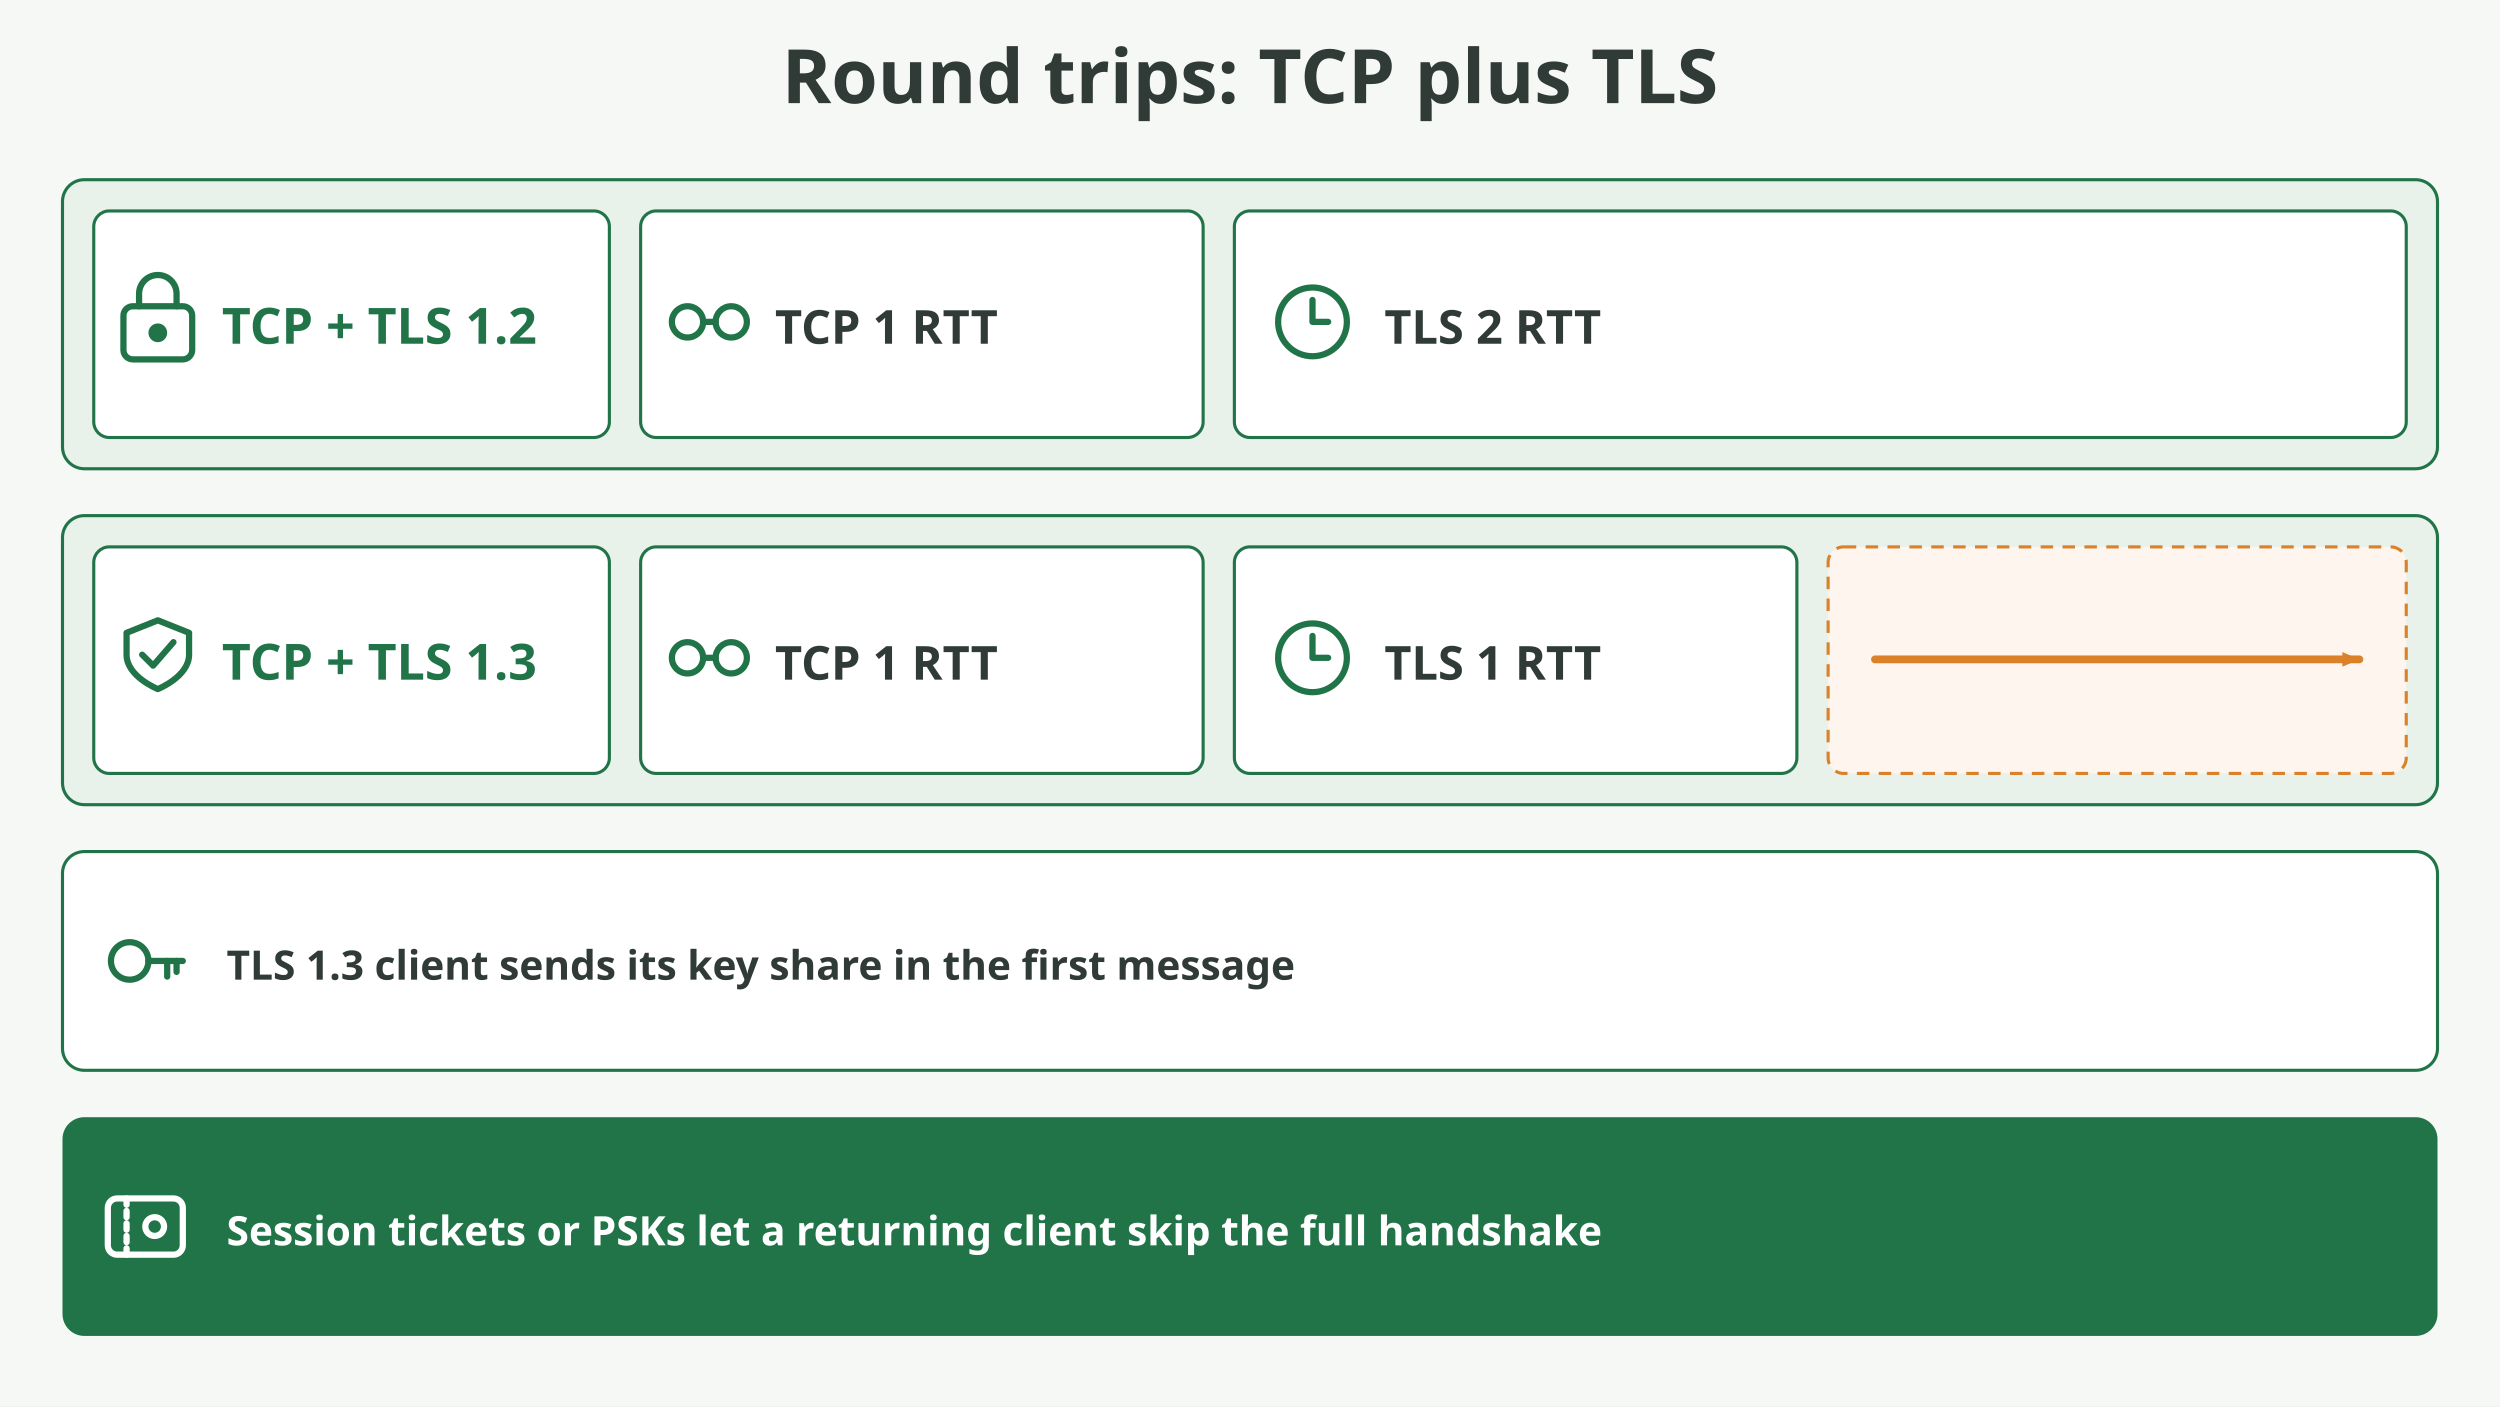
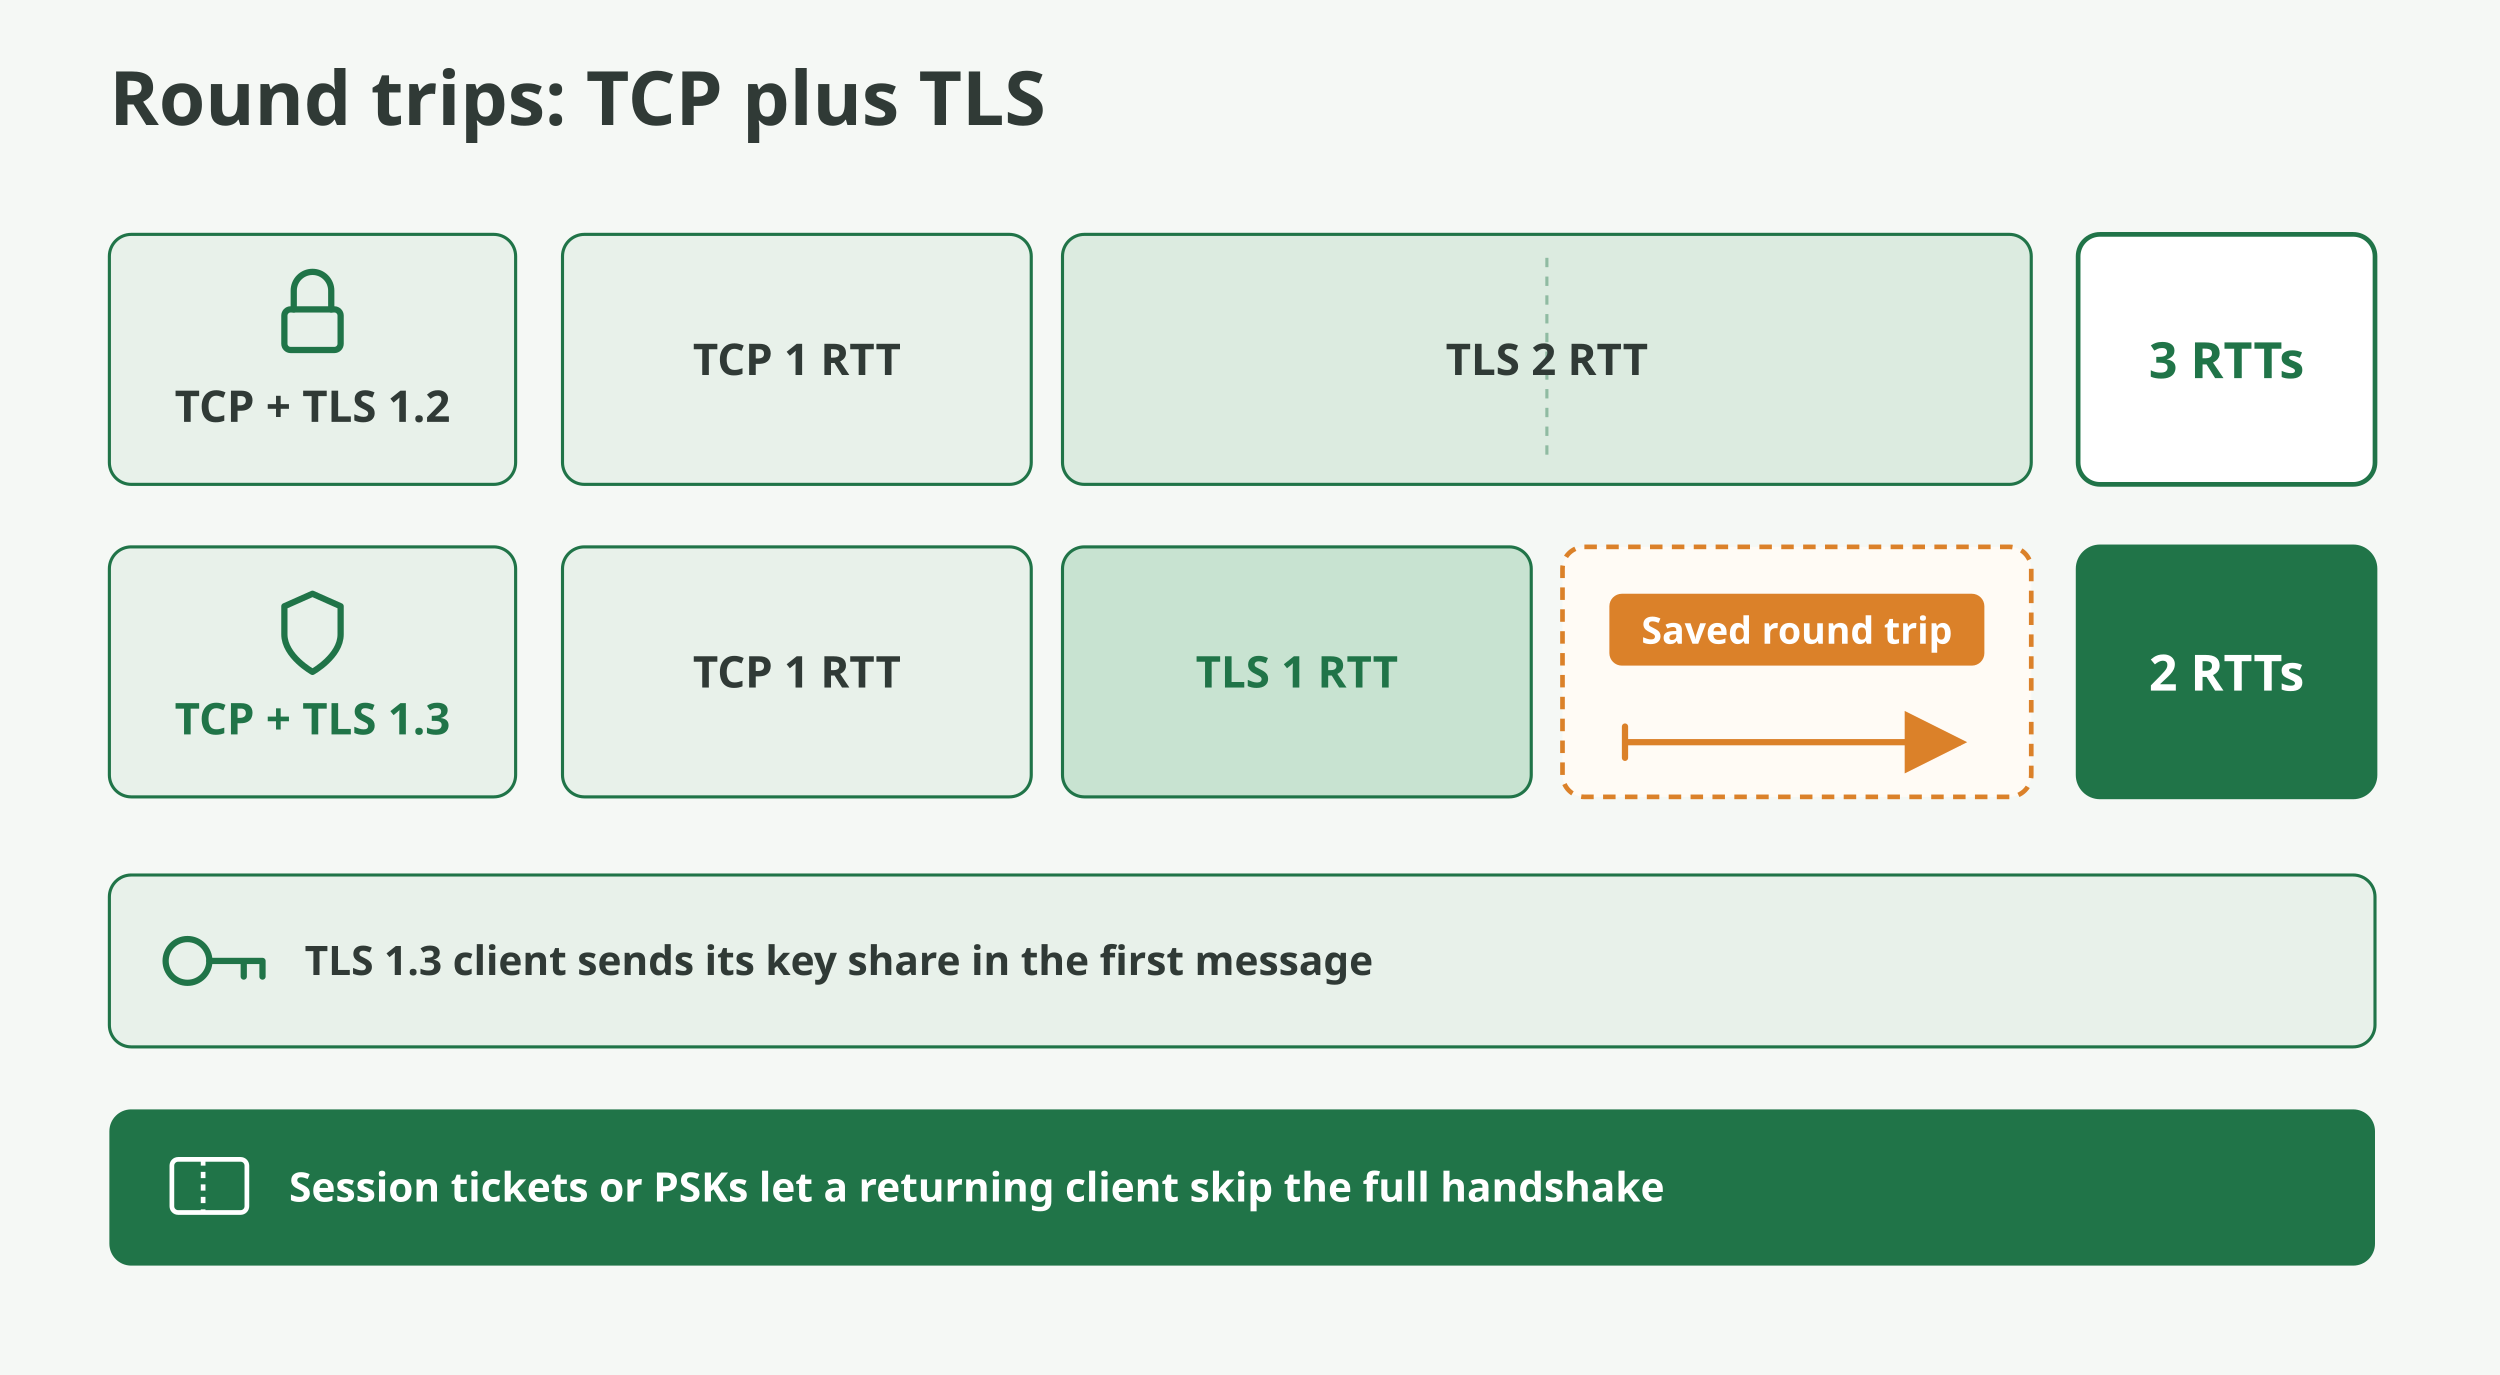
- <svg xmlns="http://www.w3.org/2000/svg" width="1600" height="900" viewBox="0 0 1600 900">
+ <svg xmlns="http://www.w3.org/2000/svg" viewBox="0 0 1600 880" width="1600" height="880">
  <defs>
-     <marker id="arrow-orange" viewBox="0 0 18 18" refX="16" refY="9" markerUnits="userSpaceOnUse" markerWidth="14" markerHeight="14" orient="auto">
-       <path d="M 2 3 L 16 9 L 2 15 Z" fill="#db8129" />
+     <marker id="orange-arrow" markerWidth="14" markerHeight="14" refX="10" refY="7" orient="auto">
+       <path d="M 1 2 L 11 7 L 1 12 Z" fill="#db8129" />
    </marker>
  </defs>
-   <rect width="1600" height="900" fill="#f5f8f5" />
-   <text x="800" y="66" text-anchor="middle" font-family="sans-serif" font-size="48" font-weight="bold" fill="#303a36">Round trips: TCP plus TLS</text>
-   <rect x="40" y="115" width="1520" height="185" rx="14" fill="#e8f1ea" stroke="#207448" stroke-width="2" />
-   <rect x="60" y="135" width="330" height="145" rx="10" fill="#ffffff" stroke="#207448" stroke-width="2" />
-   <g transform="translate(75, 178)" stroke="#207448" stroke-width="4" fill="none" stroke-linecap="round" stroke-linejoin="round">
-     <rect x="4" y="18" width="44" height="34" rx="6" />
-     <path d="M 14 18 V 10 A 12 12 0 0 1 38 10 V 18" />
-     <circle cx="26" cy="35" r="4" fill="#207448" />
-   </g>
-   <text x="142" y="220" font-family="sans-serif" font-size="32" font-weight="bold" fill="#207448">TCP + TLS 1.2</text>
-   <rect x="410" y="135" width="360" height="145" rx="10" fill="#ffffff" stroke="#207448" stroke-width="2" />
-   <g transform="translate(426, 178)" stroke="#207448" stroke-width="4" fill="none" stroke-linecap="round" stroke-linejoin="round">
-     <circle cx="14" cy="28" r="10" />
-     <circle cx="42" cy="28" r="10" />
-     <line x1="24" y1="28" x2="32" y2="28" />
-   </g>
-   <text x="496" y="220" font-family="sans-serif" font-size="30" font-weight="bold" fill="#303a36">TCP 1 RTT</text>
-   <rect x="790" y="135" width="750" height="145" rx="10" fill="#ffffff" stroke="#207448" stroke-width="2" />
-   <g transform="translate(812, 178)" stroke="#207448" stroke-width="4" fill="none" stroke-linecap="round" stroke-linejoin="round">
-     <circle cx="28" cy="28" r="22" />
-     <polyline points="28,14 28,28 38,28" />
-   </g>
-   <text x="886" y="220" font-family="sans-serif" font-size="30" font-weight="bold" fill="#303a36">TLS 2 RTT</text>
-   <rect x="40" y="330" width="1520" height="185" rx="14" fill="#e8f1ea" stroke="#207448" stroke-width="2" />
-   <rect x="60" y="350" width="330" height="145" rx="10" fill="#ffffff" stroke="#207448" stroke-width="2" />
-   <g transform="translate(75, 393)" stroke="#207448" stroke-width="4" fill="none" stroke-linecap="round" stroke-linejoin="round">
-     <path d="M 26 4 L 46 12 V 26 C 46 40 26 48 26 48 C 26 48 6 40 6 26 V 12 Z" />
-     <path d="M 16 26 L 23 33 L 36 18" />
-   </g>
-   <text x="142" y="435" font-family="sans-serif" font-size="32" font-weight="bold" fill="#207448">TCP + TLS 1.3</text>
-   <rect x="410" y="350" width="360" height="145" rx="10" fill="#ffffff" stroke="#207448" stroke-width="2" />
-   <g transform="translate(426, 393)" stroke="#207448" stroke-width="4" fill="none" stroke-linecap="round" stroke-linejoin="round">
-     <circle cx="14" cy="28" r="10" />
-     <circle cx="42" cy="28" r="10" />
-     <line x1="24" y1="28" x2="32" y2="28" />
-   </g>
-   <text x="496" y="435" font-family="sans-serif" font-size="30" font-weight="bold" fill="#303a36">TCP 1 RTT</text>
-   <rect x="790" y="350" width="360" height="145" rx="10" fill="#ffffff" stroke="#207448" stroke-width="2" />
-   <g transform="translate(812, 393)" stroke="#207448" stroke-width="4" fill="none" stroke-linecap="round" stroke-linejoin="round">
-     <circle cx="28" cy="28" r="22" />
-     <polyline points="28,14 28,28 38,28" />
-   </g>
-   <text x="886" y="435" font-family="sans-serif" font-size="30" font-weight="bold" fill="#303a36">TLS 1 RTT</text>
-   <rect x="1170" y="350" width="370" height="145" rx="10" fill="#fdf5ee" stroke="#db8129" stroke-width="2" stroke-dasharray="8 6" />
-   <line x1="1200" y1="422" x2="1510" y2="422" stroke="#db8129" stroke-width="5" stroke-linecap="round" marker-end="url(#arrow-orange)" />
-   <rect x="40" y="545" width="1520" height="140" rx="14" fill="#ffffff" stroke="#207448" stroke-width="2" />
-   <g transform="translate(65, 587)" stroke="#207448" stroke-width="4" fill="none" stroke-linecap="round" stroke-linejoin="round">
-     <circle cx="18" cy="28" r="12" />
-     <line x1="30" y1="28" x2="52" y2="28" />
-     <line x1="42" y1="28" x2="42" y2="38" />
-     <line x1="48" y1="28" x2="48" y2="35" />
-   </g>
-   <text x="145" y="627" font-family="sans-serif" font-size="26" font-weight="bold" fill="#303a36">TLS 1.3 client sends its key share in the first message</text>
-   <rect x="40" y="715" width="1520" height="140" rx="14" fill="#207448" />
-   <g transform="translate(65, 757)" stroke="#ffffff" stroke-width="4" fill="none" stroke-linecap="round" stroke-linejoin="round">
-     <rect x="4" y="10" width="48" height="36" rx="6" />
-     <line x1="16" y1="10" x2="16" y2="46" stroke-dasharray="4 4" />
-     <circle cx="34" cy="28" r="6" />
-   </g>
-   <text x="145" y="797" font-family="sans-serif" font-size="26" font-weight="bold" fill="#ffffff">Session tickets or PSKs let a returning client skip the full handshake</text>
+   <rect width="1600" height="880" fill="#f5f8f5" />
+   <text x="70" y="80" font-family="sans-serif" font-size="48" font-weight="bold" fill="#303a36">Round trips: TCP plus TLS</text>
+   <rect x="70" y="150" width="260" height="160" rx="14" fill="#e8f1ea" stroke="#207448" stroke-width="2" />
+   <path d="M 188 198 V 186 A 12 12 0 0 1 212 186 V 198" fill="none" stroke="#207448" stroke-width="4" stroke-linecap="round" />
+   <rect x="182" y="198" width="36" height="26" rx="4" fill="none" stroke="#207448" stroke-width="4" />
+   <text x="200" y="270" text-anchor="middle" font-family="sans-serif" font-size="28" font-weight="bold" fill="#303a36">TCP + TLS 1.2</text>
+   <rect x="360" y="150" width="300" height="160" rx="14" fill="#e8f1ea" stroke="#207448" stroke-width="2" />
+   <text x="510" y="240" text-anchor="middle" font-family="sans-serif" font-size="28" font-weight="bold" fill="#303a36">TCP 1 RTT</text>
+   <rect x="680" y="150" width="620" height="160" rx="14" fill="#dcebe0" stroke="#207448" stroke-width="2" />
+   <line x1="990" y1="165" x2="990" y2="295" stroke="#207448" stroke-width="2" stroke-dasharray="6 6" stroke-opacity="0.4" />
+   <text x="990" y="240" text-anchor="middle" font-family="sans-serif" font-size="28" font-weight="bold" fill="#303a36">TLS 2 RTT</text>
+   <rect x="1330" y="150" width="190" height="160" rx="14" fill="#ffffff" stroke="#207448" stroke-width="3" />
+   <text x="1425" y="242" text-anchor="middle" font-family="sans-serif" font-size="32" font-weight="bold" fill="#207448">3 RTTs</text>
+   <rect x="70" y="350" width="260" height="160" rx="14" fill="#e8f1ea" stroke="#207448" stroke-width="2" />
+   <path d="M 200 380 L 218 388 V 406 C 218 420 200 430 200 430 C 200 430 182 420 182 406 V 388 Z" fill="none" stroke="#207448" stroke-width="4" stroke-linejoin="round" />
+   <text x="200" y="470" text-anchor="middle" font-family="sans-serif" font-size="28" font-weight="bold" fill="#207448">TCP + TLS 1.3</text>
+   <rect x="360" y="350" width="300" height="160" rx="14" fill="#e8f1ea" stroke="#207448" stroke-width="2" />
+   <text x="510" y="440" text-anchor="middle" font-family="sans-serif" font-size="28" font-weight="bold" fill="#303a36">TCP 1 RTT</text>
+   <rect x="680" y="350" width="300" height="160" rx="14" fill="#c8e3d1" stroke="#207448" stroke-width="2" />
+   <text x="830" y="440" text-anchor="middle" font-family="sans-serif" font-size="28" font-weight="bold" fill="#207448">TLS 1 RTT</text>
+   <rect x="1000" y="350" width="300" height="160" rx="14" fill="#fffbf5" stroke="#db8129" stroke-width="3" stroke-dasharray="8 6" />
+   <rect x="1030" y="380" width="240" height="46" rx="8" fill="#db8129" />
+   <text x="1150" y="412" text-anchor="middle" font-family="sans-serif" font-size="24" font-weight="bold" fill="#ffffff">Saved round trip</text>
+   <line x1="1040" y1="465" x2="1040" y2="485" stroke="#db8129" stroke-width="4" stroke-linecap="round" />
+   <line x1="1040" y1="475" x2="1255" y2="475" stroke="#db8129" stroke-width="4" marker-end="url(#orange-arrow)" />
+   <rect x="1330" y="350" width="190" height="160" rx="14" fill="#207448" stroke="#207448" stroke-width="3" />
+   <text x="1425" y="442" text-anchor="middle" font-family="sans-serif" font-size="32" font-weight="bold" fill="#ffffff">2 RTTs</text>
+   <rect x="70" y="560" width="1450" height="110" rx="14" fill="#e8f1ea" stroke="#207448" stroke-width="2" />
+   <circle cx="120" cy="615" r="14" fill="none" stroke="#207448" stroke-width="4" />
+   <path d="M 134 615 H 168 V 625 M 156 615 V 625" fill="none" stroke="#207448" stroke-width="4" stroke-linecap="round" stroke-linejoin="round" />
+   <text x="195" y="624" font-family="sans-serif" font-size="26" font-weight="bold" fill="#303a36">TLS 1.3 client sends its key share in the first message</text>
+   <rect x="70" y="710" width="1450" height="100" rx="14" fill="#207448" />
+   <rect x="110" y="742" width="48" height="34" rx="4" fill="none" stroke="#ffffff" stroke-width="3" />
+   <line x1="130" y1="742" x2="130" y2="776" stroke="#ffffff" stroke-width="3" stroke-dasharray="4 4" />
+   <text x="185" y="769" font-family="sans-serif" font-size="26" font-weight="bold" fill="#ffffff">Session tickets or PSKs let a returning client skip the full handshake</text>
</svg>
